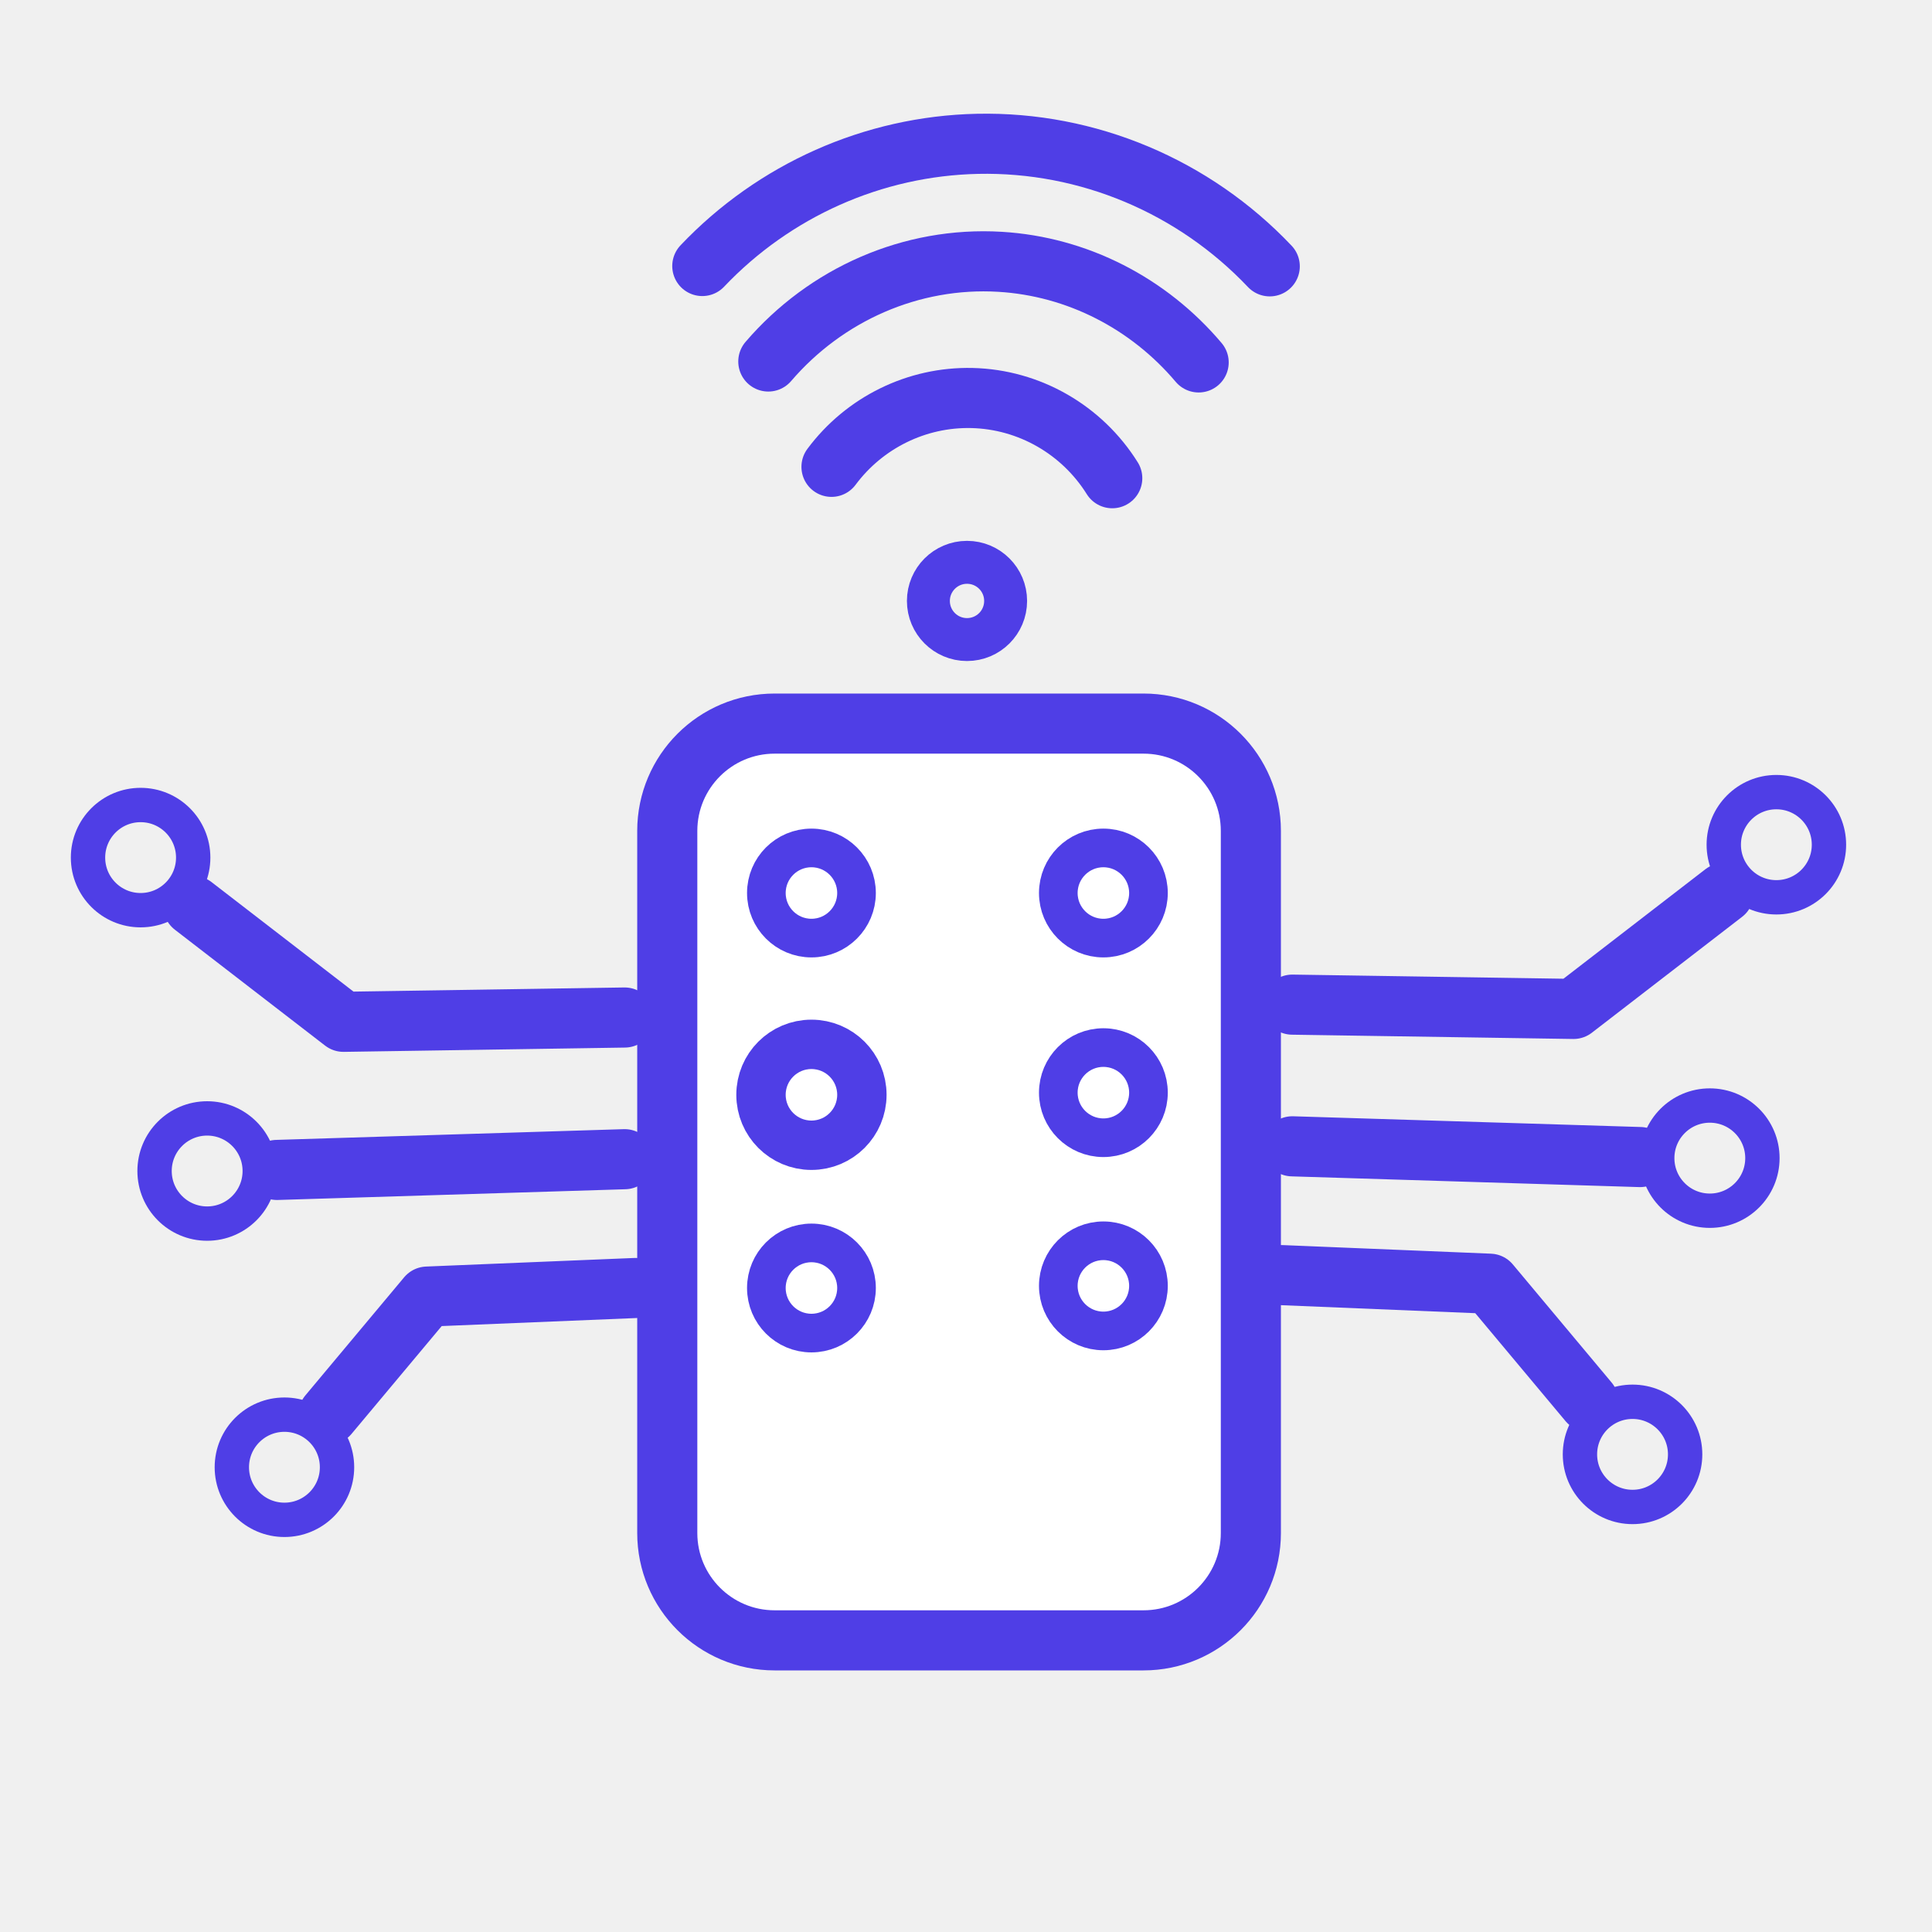
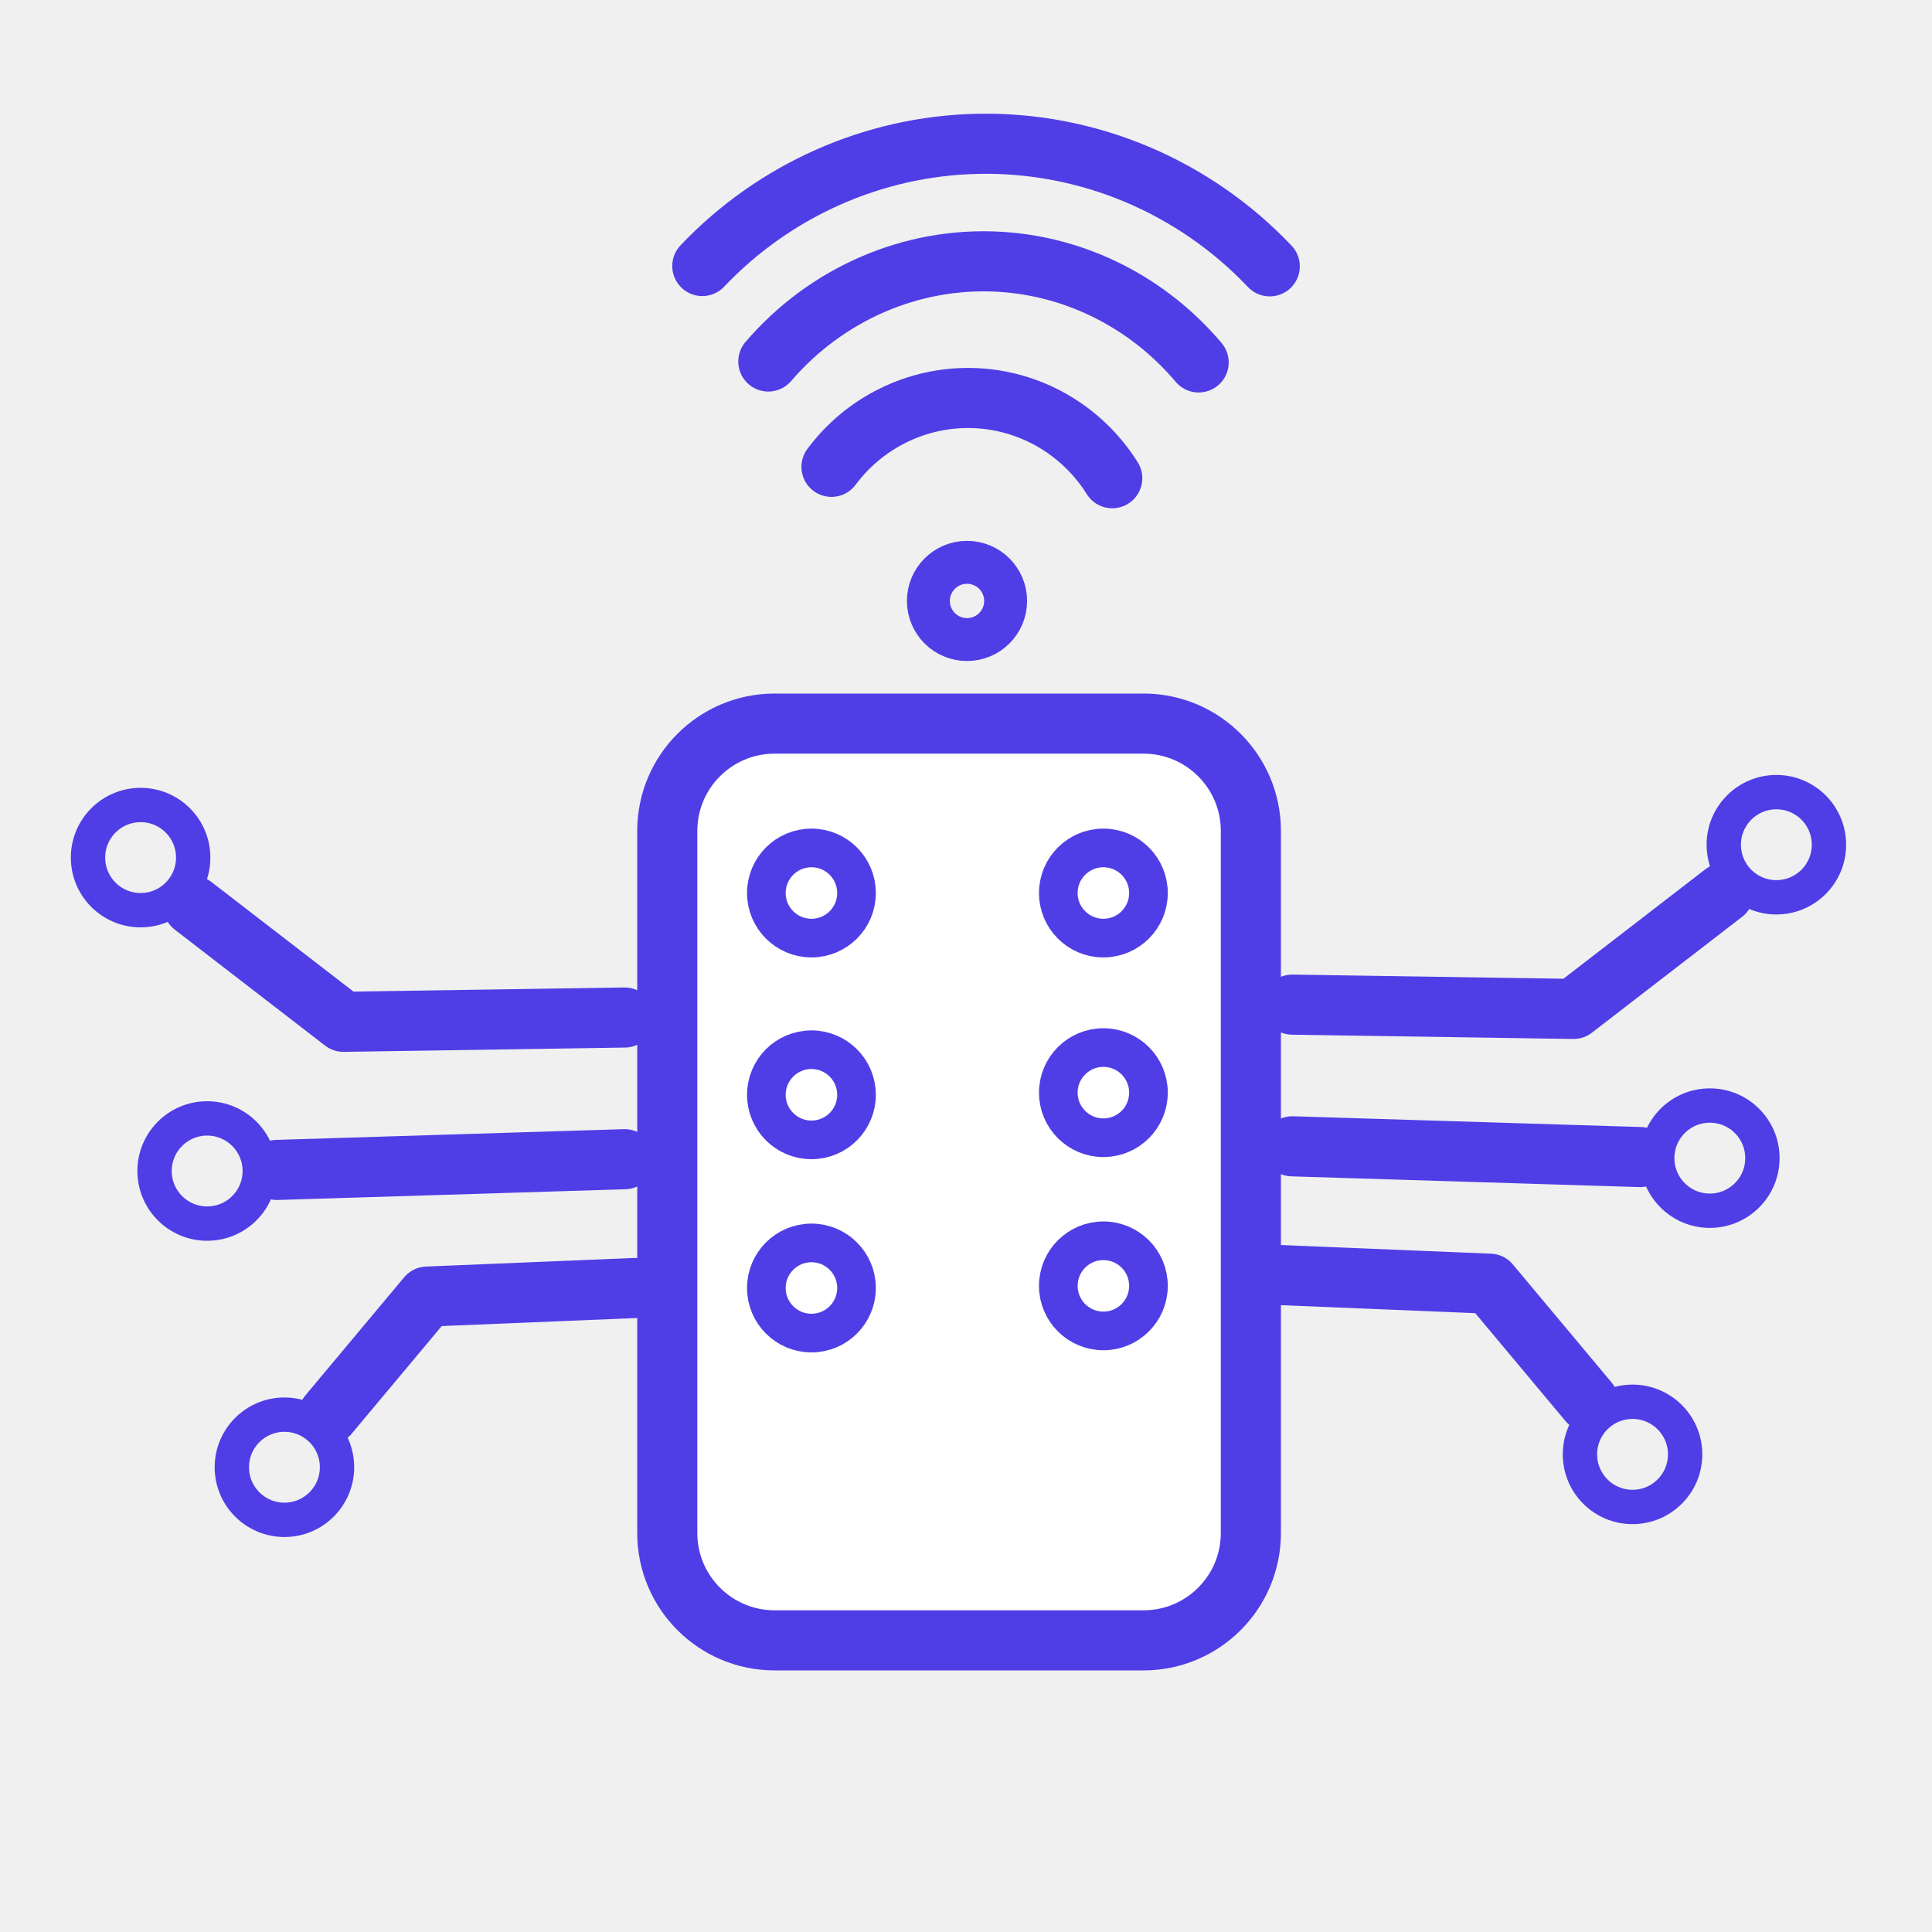
<svg xmlns="http://www.w3.org/2000/svg" viewBox="0 0 900 900" width="900" height="900">
  <defs>
    <clipPath clipPathUnits="userSpaceOnUse" id="cp1">
      <path d="M0 0L900 0L900 900L0 900Z" />
    </clipPath>
  </defs>
  <style>
		tspan { white-space:pre }
- 		.shp0 { fill: none;stroke: #4f3ee6;stroke-width: 20 } 
- 		.shp1 { fill: none;stroke: #4f3ee6;stroke-linecap:round;stroke-width: 28 } 
- 		.shp2 { fill: none;stroke: #4f3ee6;stroke-linecap:round;stroke-linejoin:round;stroke-width: 28 } 
- 		.shp3 { fill: none;stroke: #4f3ee6;stroke-linecap:round;stroke-linejoin:round;stroke-width: 16 } 
- 		.shp4 { fill: #ffffff;stroke: #4f3ee6;stroke-width: 28 } 
- 		.shp5 { fill: #ffffff;stroke: #4f3ee6;stroke-width: 18 } 
+ 		.shp0 { fill: none;stroke: #4f3ee6;stroke-width: 20 }
+ 		.shp1 { fill: none;stroke: #4f3ee6;stroke-linecap:round;stroke-width: 28 }
+ 		.shp2 { fill: none;stroke: #4f3ee6;stroke-linecap:round;stroke-linejoin:round;stroke-width: 28 }
+ 		.shp3 { fill: none;stroke: #4f3ee6;stroke-linecap:round;stroke-linejoin:round;stroke-width: 16 }
+ 		.shp4 { fill: #ffffff;stroke: #4f3ee6;stroke-width: 28 }
+ 		.shp5 { fill: #ffffff;stroke: #4f3ee6;stroke-width: 18 }
	</style>
  <g id="Artboard 1" clip-path="url(#cp1)">
    <g id="IR">
      <path id="Ellipse 1" class="shp0" d="M450.47 261.95C460.41 261.95 468.46 270.01 468.46 279.94C468.46 289.88 460.41 297.93 450.47 297.93C440.54 297.93 432.48 289.88 432.48 279.94C432.48 270.01 440.54 261.95 450.47 261.95Z" />
      <path id="Shape 1" class="shp1" d="M387.34 217.47C402.67 196.87 427.05 184.82 452.76 185.41C479.48 186.03 504.02 200.21 518.13 222.77" />
      <path id="Shape 9" class="shp2" d="M613.04 407.18" />
      <path id="Shape 2" class="shp1" d="M357.91 168.4C384.72 137.13 424.5 119.48 465.85 121.96C501.9 124.11 535.19 141.36 558.38 168.83" />
      <path id="Shape 3" class="shp1" d="M327.16 123.92C360.63 88.67 406.74 68.04 455.38 67C506.79 65.91 556.17 86.81 591.5 124.07" />
    </g>
    <g id="wires">
      <path id="Shape 6" class="shp2" d="M291 474L160 476L90 422" />
      <path id="Ellipse 3" class="shp3" d="M65.5 375C79.03 375 90 385.97 90 399.5C90 413.03 79.03 424 65.5 424C51.97 424 41 413.03 41 399.5C41 385.97 51.97 375 65.5 375Z" />
      <path id="Ellipse 3" class="shp3" d="M96.5 521C110.03 521 121 531.97 121 545.5C121 559.03 110.03 570 96.5 570C82.97 570 72 559.03 72 545.5C72 531.97 82.97 521 96.5 521Z" />
      <path id="Ellipse 3" class="shp3" d="M132.5 659C146.03 659 157 669.97 157 683.5C157 697.03 146.03 708 132.5 708C118.97 708 108 697.03 108 683.5C108 669.97 118.97 659 132.5 659Z" />
      <path id="Shape 7" class="shp2" d="M291 540L129 545" />
      <path id="Shape 8" class="shp2" d="M296 600L199 604L153 659" />
    </g>
    <g id="wires">
      <path id="Shape 6" class="shp2" d="M602 468L733 470L803 416" />
      <path id="Ellipse 3" class="shp3" d="M827.5 369C813.97 369 803 379.97 803 393.5C803 407.03 813.97 418 827.5 418C841.03 418 852 407.03 852 393.5C852 379.97 841.03 369 827.5 369Z" />
      <path id="Ellipse 3" class="shp3" d="M796.5 515C782.97 515 772 525.97 772 539.5C772 553.03 782.97 564 796.5 564C810.03 564 821 553.03 821 539.5C821 525.97 810.03 515 796.5 515Z" />
      <path id="Ellipse 3" class="shp3" d="M760.5 653C746.97 653 736 663.97 736 677.5C736 691.03 746.97 702 760.5 702C774.03 702 785 691.03 785 677.5C785 663.97 774.03 653 760.5 653Z" />
      <path id="Shape 7" class="shp2" d="M602 534L764 539" />
      <path id="Shape 8" class="shp2" d="M597 594L694 598L740 653" />
    </g>
-     <path id="Rounded Rectangle 1" class="shp4" d="M360.84 337.08L532.7 337.08C560.31 337.08 582.7 359.46 582.7 387.08L582.7 714.14C582.7 741.75 560.31 764.14 532.7 764.14L360.84 764.14C333.23 764.14 310.84 741.75 310.84 714.14L310.84 387.08C310.84 359.46 333.23 337.08 360.84 337.08ZM378 489C389.6 489 399 498.4 399 510C399 521.6 389.6 531 378 531C366.4 531 357 521.6 357 510C357 498.4 366.4 489 378 489Z" />
+     <path id="Rounded Rectangle 1" class="shp4" d="M360.84 337.08L532.7 337.08C560.31 337.08 582.7 359.46 582.7 387.08L582.7 714.14C582.7 741.75 560.31 764.14 532.7 764.14L360.84 764.14C333.23 764.14 310.84 741.75 310.84 714.14L310.84 387.08C310.84 359.46 333.23 337.08 360.84 337.08ZM378 489Z" />
    <g id="Buttons">
      <path id="Ellipse 4" class="shp5" d="M378 489C389.6 489 399 498.4 399 510C399 521.6 389.6 531 378 531C366.4 531 357 521.6 357 510C357 498.4 366.4 489 378 489ZM378 489C389.6 489 399 498.4 399 510C399 521.6 389.6 531 378 531C366.4 531 357 521.6 357 510C357 498.4 366.4 489 378 489ZM378 489C389.6 489 399 498.4 399 510C399 521.6 389.6 531 378 531C366.4 531 357 521.6 357 510C357 498.4 366.4 489 378 489Z" />
      <path id="Ellipse 4" class="shp5" d="M514 488C525.6 488 535 497.4 535 509C535 520.6 525.6 530 514 530C502.4 530 493 520.6 493 509C493 497.4 502.4 488 514 488ZM514 488C525.6 488 535 497.4 535 509C535 520.6 525.6 530 514 530C502.4 530 493 520.6 493 509C493 497.4 502.4 488 514 488ZM514 488C525.6 488 535 497.4 535 509C535 520.6 525.6 530 514 530C502.4 530 493 520.6 493 509C493 497.4 502.4 488 514 488Z" />
      <path id="Ellipse 4" class="shp5" d="M514 578C525.6 578 535 587.4 535 599C535 610.6 525.6 620 514 620C502.4 620 493 610.6 493 599C493 587.4 502.4 578 514 578ZM514 578C525.6 578 535 587.4 535 599C535 610.6 525.6 620 514 620C502.4 620 493 610.6 493 599C493 587.4 502.4 578 514 578ZM514 578C525.6 578 535 587.4 535 599C535 610.6 525.6 620 514 620C502.4 620 493 610.6 493 599C493 587.4 502.4 578 514 578Z" />
      <path id="Ellipse 4" class="shp5" d="M378 579C389.6 579 399 588.4 399 600C399 611.6 389.6 621 378 621C366.4 621 357 611.6 357 600C357 588.4 366.4 579 378 579ZM378 579C389.6 579 399 588.4 399 600C399 611.6 389.6 621 378 621C366.4 621 357 611.6 357 600C357 588.4 366.4 579 378 579ZM378 579C389.6 579 399 588.4 399 600C399 611.6 389.6 621 378 621C366.4 621 357 611.6 357 600C357 588.4 366.4 579 378 579Z" />
      <path id="Ellipse 4" class="shp5" d="M378 395C389.6 395 399 404.4 399 416C399 427.6 389.6 437 378 437C366.4 437 357 427.6 357 416C357 404.4 366.4 395 378 395ZM378 395C389.6 395 399 404.4 399 416C399 427.6 389.6 437 378 437C366.4 437 357 427.6 357 416C357 404.4 366.4 395 378 395ZM378 395C389.6 395 399 404.4 399 416C399 427.6 389.6 437 378 437C366.4 437 357 427.6 357 416C357 404.4 366.4 395 378 395Z" />
      <path id="Ellipse 4" class="shp5" d="M514 395C525.6 395 535 404.4 535 416C535 427.6 525.6 437 514 437C502.4 437 493 427.6 493 416C493 404.4 502.4 395 514 395ZM514 395C525.6 395 535 404.4 535 416C535 427.6 525.6 437 514 437C502.4 437 493 427.6 493 416C493 404.4 502.4 395 514 395ZM514 395C525.6 395 535 404.4 535 416C535 427.6 525.6 437 514 437C502.4 437 493 427.6 493 416C493 404.4 502.4 395 514 395Z" />
    </g>
  </g>
</svg>
